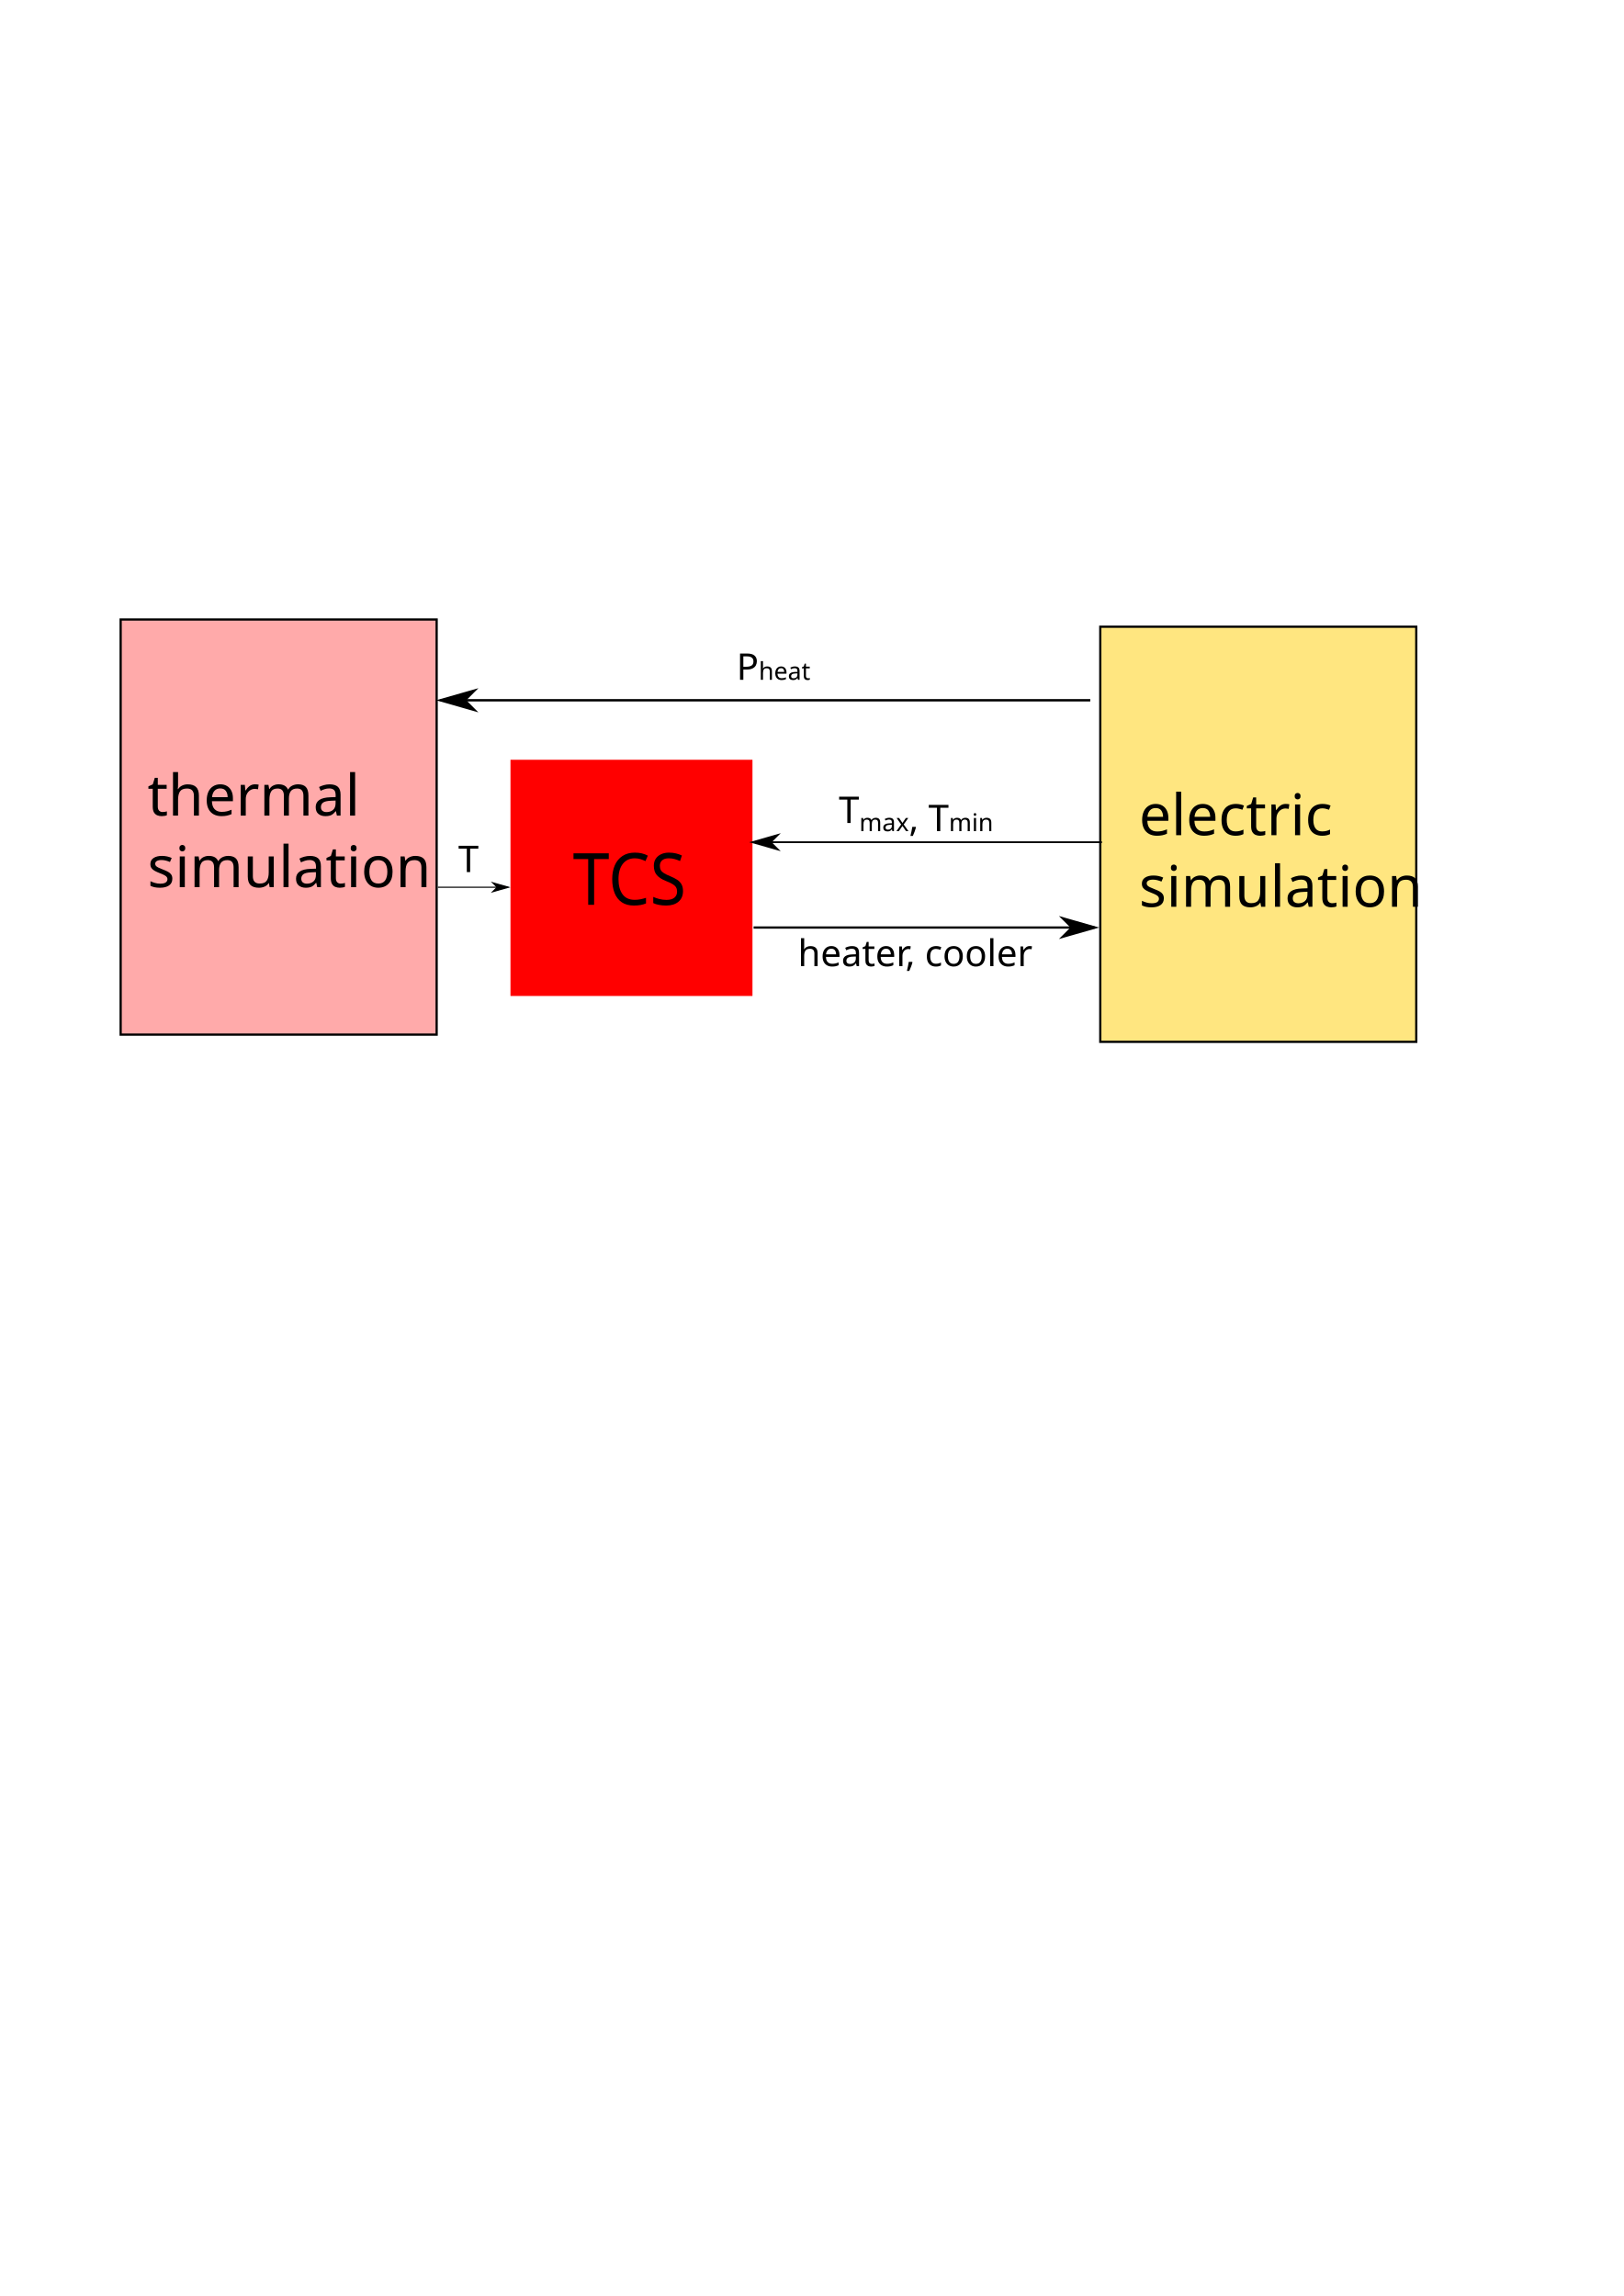
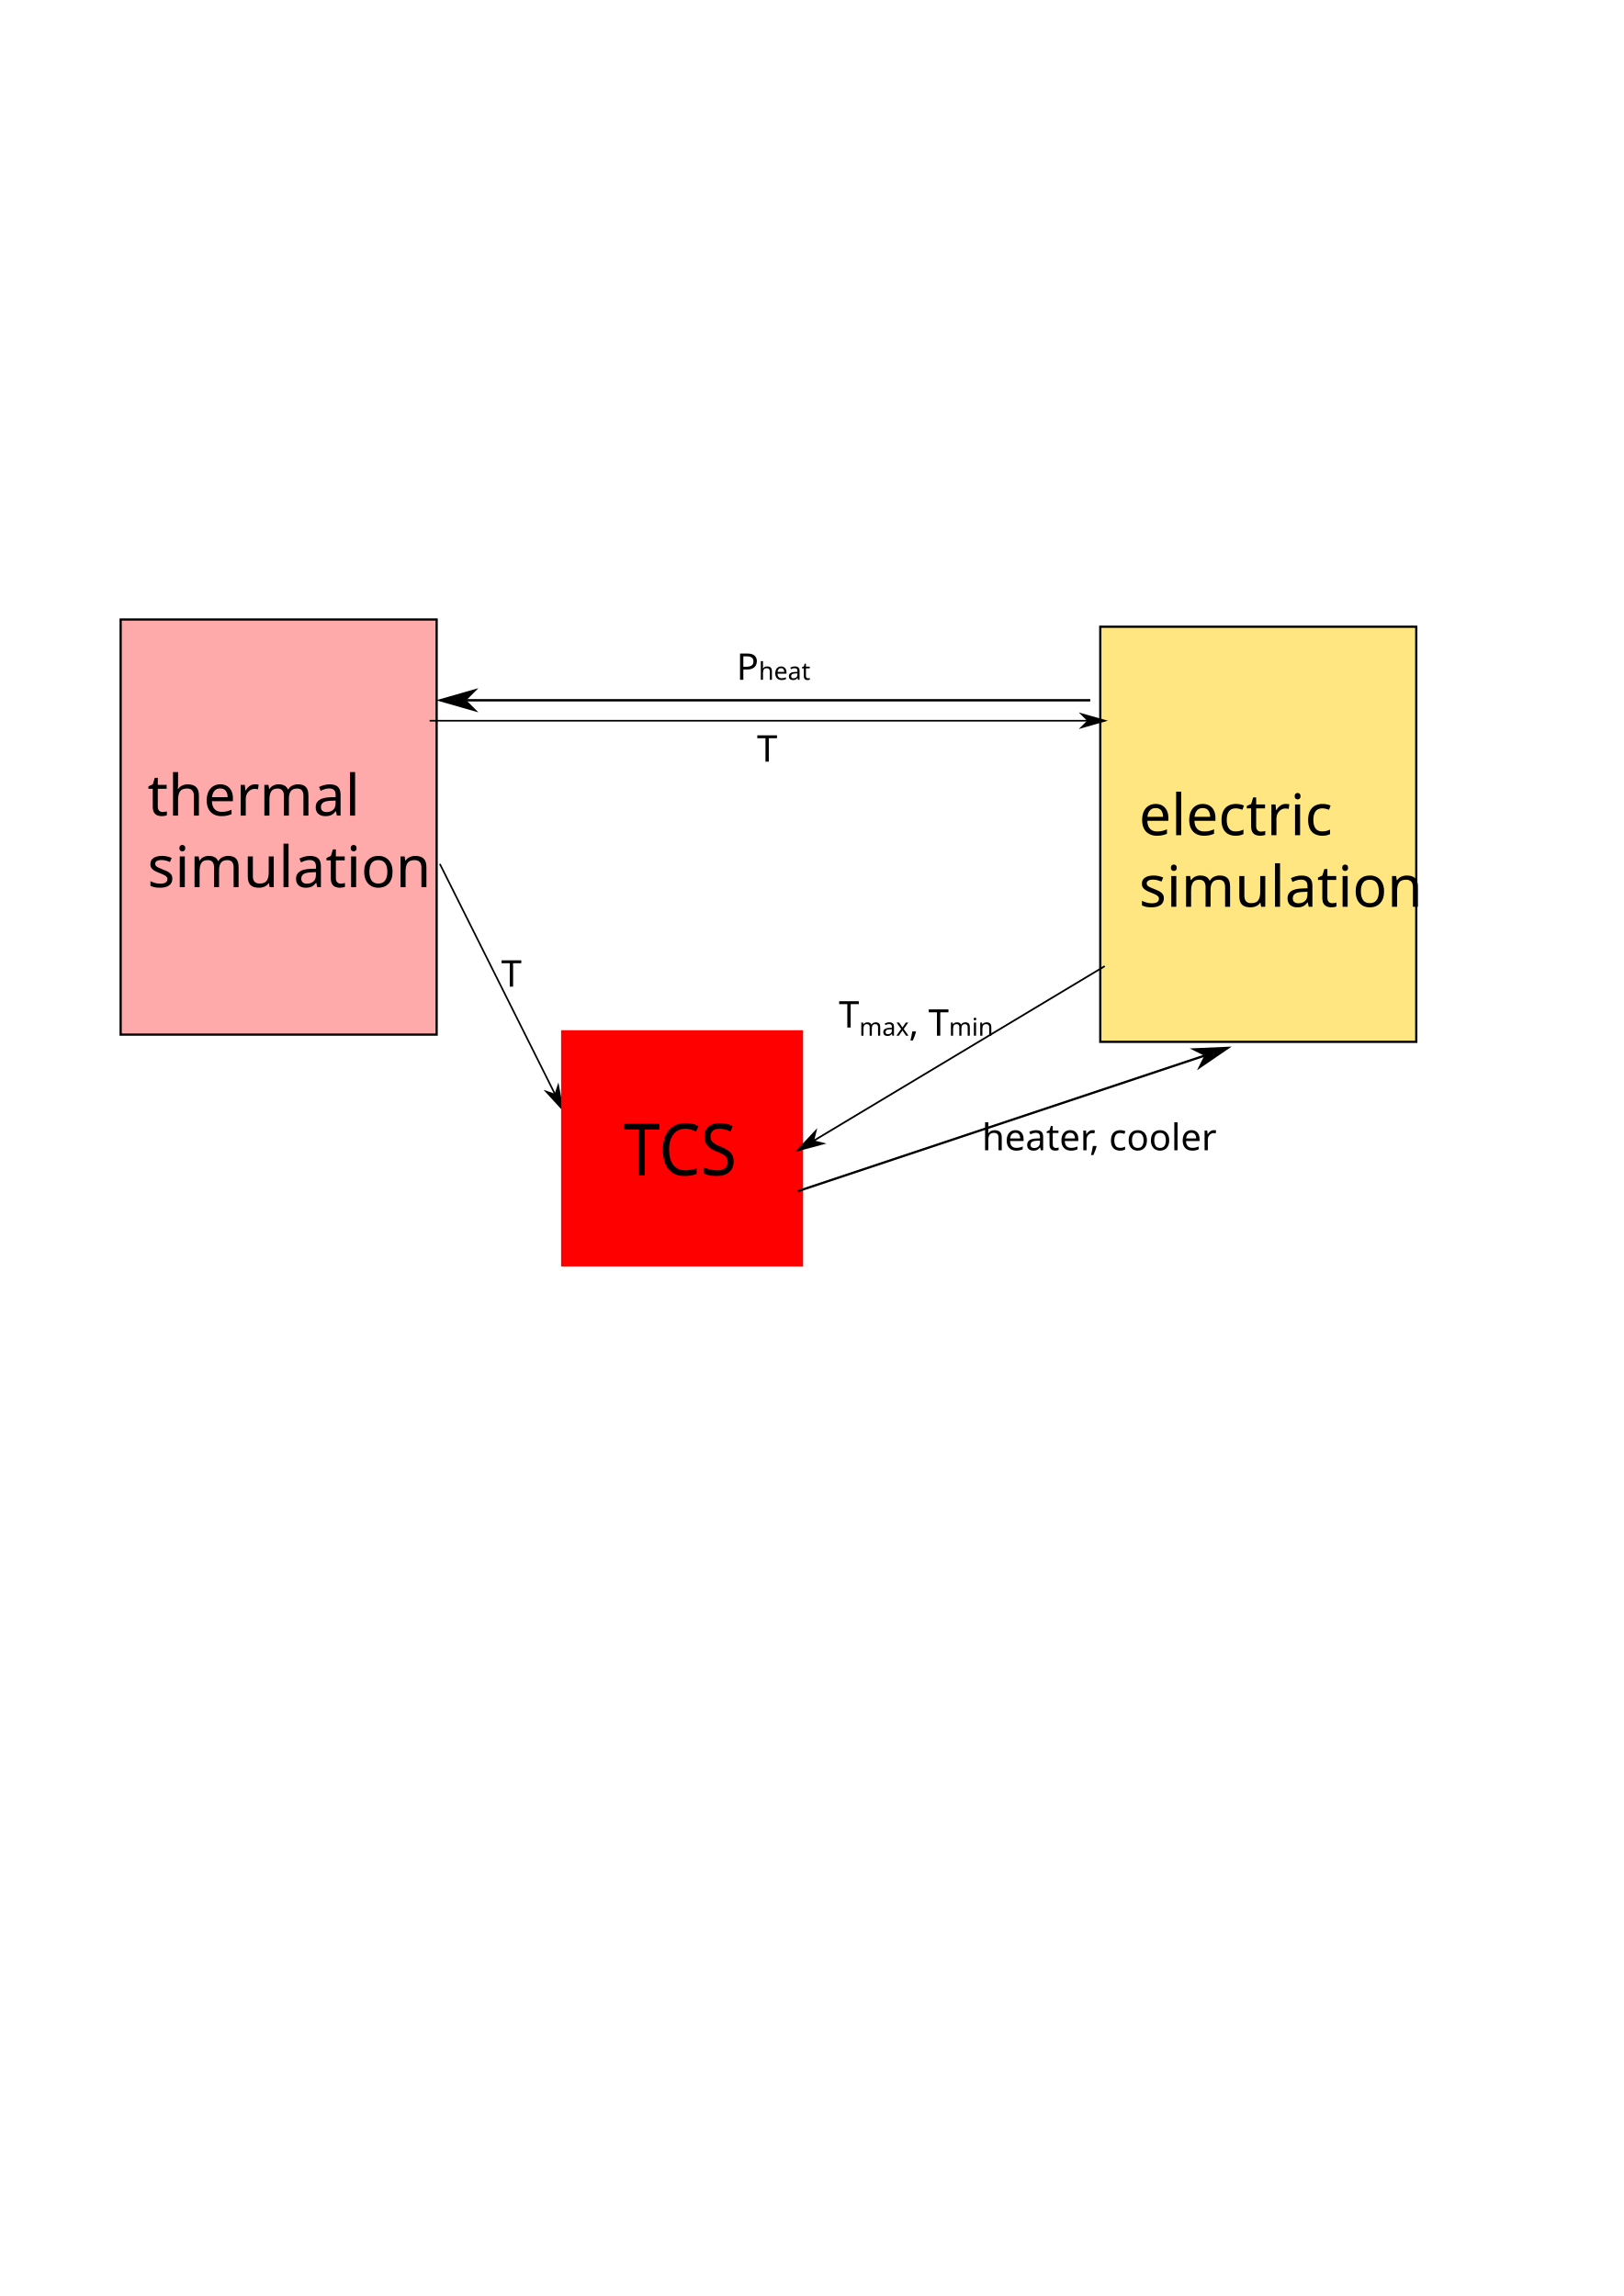
- <svg xmlns="http://www.w3.org/2000/svg" width="210mm" height="297mm" id="svg2" version="1.1">
+ <svg xmlns="http://www.w3.org/2000/svg" xmlns:xlink="http://www.w3.org/1999/xlink" width="210mm" height="297mm" id="svg2" version="1.1">
  <defs id="defs4">
+     <linearGradient id="linearGradient3019">
+       <stop style="stop-color:#ffaaaa;stop-opacity:1;" offset="0" id="stop3021" />
+       <stop style="stop-color:#ffaaaa;stop-opacity:0;" offset="1" id="stop3023" />
+     </linearGradient>
    <marker orient="auto" refY="0.0" refX="0.0" id="Arrow1Lstart" style="overflow:visible">
      <path id="path3827" d="M 0.0,0.0 L 5.0,-5.0 L -12.5,0.0 L 5.0,5.0 L 0.0,0.0 z " style="fill-rule:evenodd;stroke:#000000;stroke-width:1.0pt" transform="scale(0.8) translate(12.5,0)" />
    </marker>
    <marker orient="auto" refY="0" refX="0" id="Arrow1Lstart-8" style="overflow:visible">
      <path id="path3827-8" d="M 0,0 5,-5 -12.5,0 5,5 0,0 z" style="fill-rule:evenodd;stroke:#000000;stroke-width:1pt" transform="matrix(0.8,0,0,0.8,10,0)" />
    </marker>
    <marker orient="auto" refY="0" refX="0" id="Arrow1Lstart-7" style="overflow:visible">
      <path id="path3827-1" d="M 0,0 5,-5 -12.5,0 5,5 0,0 z" style="fill-rule:evenodd;stroke:#000000;stroke-width:1pt" transform="matrix(0.8,0,0,0.8,10,0)" />
    </marker>
    <marker orient="auto" refY="0" refX="0" id="Arrow1Lstart-6" style="overflow:visible">
      <path id="path3827-0" d="M 0,0 5,-5 -12.5,0 5,5 0,0 z" style="fill-rule:evenodd;stroke:#000000;stroke-width:1pt" transform="matrix(0.8,0,0,0.8,10,0)" />
    </marker>
+     <linearGradient xlink:href="#linearGradient3019" id="linearGradient3025" x1="210" y1="492.362" x2="270" y2="562.362" gradientUnits="userSpaceOnUse" gradientTransform="translate(-126.5721,135.0574)" />
+     <linearGradient xlink:href="#linearGradient3019-7" id="linearGradient3025-1" x1="210" y1="492.362" x2="270" y2="562.362" gradientUnits="userSpaceOnUse" gradientTransform="translate(-126.5721,135.0574)" />
+     <linearGradient id="linearGradient3019-7">
+       <stop style="stop-color:#ffaaaa;stop-opacity:1;" offset="0" id="stop3021-4" />
+       <stop style="stop-color:#ffaaaa;stop-opacity:0;" offset="1" id="stop3023-0" />
+     </linearGradient>
+     <marker orient="auto" refY="0" refX="0" id="Arrow1Lstart-9" style="overflow:visible">
+       <path id="path3827-4" d="M 0,0 5,-5 -12.5,0 5,5 0,0 z" style="fill-rule:evenodd;stroke:#000000;stroke-width:1pt" transform="matrix(0.8,0,0,0.8,10,0)" />
+     </marker>
+     <linearGradient y2="562.362" x2="270" y1="492.362" x1="210" gradientTransform="translate(-86.57211,135.0574)" gradientUnits="userSpaceOnUse" id="linearGradient3062" xlink:href="#linearGradient3019-7" />
  </defs>
  <g id="layer1">
    <a id="a3769" transform="translate(-34,0)">
      <rect y="302.873" x="92.978" height="202.952" width="154.465" id="rect2985" style="fill:#ffaaaa;fill-rule:evenodd;stroke:#000000;stroke-width:1.089px;stroke-linecap:butt;stroke-linejoin:miter;stroke-opacity:1" />
    </a>
    <text xml:space="preserve" style="font-size:40px;font-style:normal;font-weight:normal;line-height:125%;letter-spacing:0px;word-spacing:0px;fill:#000000;fill-opacity:1;stroke:none;font-family:Sans" x="72.086" y="398.733" id="text3763">
      <tspan id="tspan3765" x="72.086" y="398.733" style="font-size:28px">thermal</tspan>
      <tspan x="72.086" y="433.733" id="tspan3767" style="font-size:28px">simulation</tspan>
    </text>
    <a transform="translate(444.8605,3.535547)" id="a3769-5" style="fill:#ffe680">
      <rect y="302.873" x="92.978" height="202.952" width="154.465" id="rect2985-2" style="fill:#ffe680;fill-rule:evenodd;stroke:#000000;stroke-width:1.089px;stroke-linecap:butt;stroke-linejoin:miter;stroke-opacity:1" />
    </a>
    <text xml:space="preserve" style="font-size:40px;font-style:normal;font-weight:normal;line-height:125%;letter-spacing:0px;word-spacing:0px;fill:#000000;fill-opacity:1;stroke:none;font-family:Sans" x="556.754" y="408.323" id="text3763-3">
      <tspan id="tspan3765-1" x="556.754" y="408.323" style="font-size:28px">electric</tspan>
      <tspan x="556.754" y="443.323" id="tspan3767-6" style="font-size:28px">simulation</tspan>
    </text>
    <path style="fill:#000000;fill-opacity:0.015;stroke:#000000;stroke-width:1.163px;stroke-linecap:butt;stroke-linejoin:miter;stroke-opacity:1;marker-start:url(#Arrow1Lstart);marker-mid:none" d="m 215.433,342.362 317.518,0" id="path3819" />
    <text xml:space="preserve" style="font-size:18px;font-style:normal;font-weight:normal;line-height:125%;letter-spacing:0px;word-spacing:0px;fill:#000000;fill-opacity:1;stroke:none;font-family:Sans" x="360" y="332.362" id="text4449">
      <tspan id="tspan4451" x="360" y="332.362" dy="0 4">P<tspan style="font-size:12px" id="tspan4457">heat</tspan>
      </tspan>
    </text>
-     <path style="fill:#000000;fill-opacity:0.015;stroke:#000000;stroke-width:0.541px;stroke-linecap:butt;stroke-linejoin:miter;stroke-opacity:1;marker-start:url(#Arrow1Lstart);marker-mid:none" d="m 248.469,433.776 -34.411,0" id="path3819-2" />
-     <text xml:space="preserve" style="font-size:18px;font-style:normal;font-weight:normal;line-height:125%;letter-spacing:0px;word-spacing:0px;fill:#000000;fill-opacity:1;stroke:none;font-family:Sans" x="224" y="426.362" id="text4449-7">
-       <tspan id="tspan4451-7" x="224" y="426.362" dy="0">T</tspan>
+     <path style="fill:url(#linearGradient3025);fill-opacity:1;stroke:#000000;stroke-width:0.801px;stroke-linecap:butt;stroke-linejoin:miter;stroke-opacity:1;marker-start:url(#Arrow1Lstart);marker-mid:none;display:inline" d="m 275,542.362 -60,-120" id="path3819-2" />
+     <text xml:space="preserve" style="font-size:18px;font-style:normal;font-weight:normal;line-height:125%;letter-spacing:0px;word-spacing:0px;fill:#000000;fill-opacity:1;stroke:none;font-family:Sans" x="245" y="482.362" id="text4449-7">
+       <tspan id="tspan4451-7" x="245" y="482.362" dy="0">T</tspan>
    </text>
-     <rect style="fill:#ff0000;fill-opacity:1" id="rect3011" width="118.293" height="115.481" x="249.531" y="371.453" />
-     <text xml:space="preserve" style="font-size:33.724px;font-style:normal;font-weight:normal;line-height:125%;letter-spacing:0px;word-spacing:0px;fill:#000000;fill-opacity:1;stroke:none;font-family:Sans" x="292.69" y="423.182" id="text4449-7-5" transform="scale(0.9566425,1.045323)">
-       <tspan x="292.69" y="423.182" id="tspan3822">TCS</tspan>
+     <rect style="fill:#ff0000;fill-opacity:1" id="rect3011" width="118.293" height="115.481" x="274.279" y="503.682" />
+     <text xml:space="preserve" style="font-size:33.724px;font-style:normal;font-weight:normal;line-height:125%;letter-spacing:0px;word-spacing:0px;fill:#000000;fill-opacity:1;stroke:none;font-family:Sans" x="318.561" y="549.678" id="text4449-7-5" transform="scale(0.9566425,1.045323)">
+       <tspan x="318.561" y="549.678" id="tspan3822">TCS</tspan>
    </text>
-     <text xml:space="preserve" style="font-size:18px;font-style:normal;font-weight:normal;line-height:125%;letter-spacing:0px;word-spacing:0px;fill:#000000;fill-opacity:1;stroke:none;font-family:Sans" x="390" y="472.362" id="text4449-7-3">
-       <tspan id="tspan4451-7-1" x="390" y="472.362" dy="0 0 0 0 0 0 0 0 0 0 0 0 0 0">heater, cooler</tspan>
+     <text xml:space="preserve" style="font-size:18px;font-style:normal;font-weight:normal;line-height:125%;letter-spacing:0px;word-spacing:0px;fill:#000000;fill-opacity:1;stroke:none;font-family:Sans" x="480" y="562.362" id="text4449-7-3">
+       <tspan id="tspan4451-7-1" x="480" y="562.362" dy="0 0 0 0 0 0 0 0 0 0 0 0 0 0">heater, cooler</tspan>
    </text>
-     <text xml:space="preserve" style="font-size:18px;font-style:normal;font-weight:normal;line-height:125%;letter-spacing:0px;word-spacing:0px;fill:#000000;fill-opacity:1;stroke:none;font-family:Sans" x="410" y="402.362" id="text4449-6">
-       <tspan id="tspan4451-8" x="410" y="402.362" dy="0 0 0 0 -4 0 0 4 0 0">T<tspan style="font-size:12px" id="tspan4455-8" dy="4">max</tspan>, T<tspan style="font-size:12px" id="tspan4453-2">min</tspan>
+     <text xml:space="preserve" style="font-size:18px;font-style:normal;font-weight:normal;line-height:125%;letter-spacing:0px;word-spacing:0px;fill:#000000;fill-opacity:1;stroke:none;font-family:Sans" x="410" y="502.362" id="text4449-6">
+       <tspan id="tspan4451-8" x="410" y="502.362" dy="0 0 0 0 -4 0 0 4 0 0">T<tspan style="font-size:12px" id="tspan4455-8" dy="4">max</tspan>, T<tspan style="font-size:12px" id="tspan4453-2">min</tspan>
      </tspan>
    </text>
-     <path style="fill:#000000;fill-opacity:0.015;stroke:#000000;stroke-width:1.11px;stroke-linecap:butt;stroke-linejoin:miter;stroke-opacity:1;marker-start:url(#Arrow1Lstart);marker-mid:none" d="m 535.165,453.471 -166.778,0" id="path3819-2-2" />
-     <path style="fill:#000000;fill-opacity:0.015;stroke:#000000;stroke-width:0.867px;stroke-linecap:butt;stroke-linejoin:miter;stroke-opacity:1;marker-start:url(#Arrow1Lstart);marker-mid:none" d="m 367.916,411.759 170.736,0" id="path3819-4" />
+     <path style="fill:#000000;fill-opacity:0.015;stroke:#000000;stroke-width:1.11px;stroke-linecap:butt;stroke-linejoin:miter;stroke-opacity:1;marker-start:url(#Arrow1Lstart);marker-mid:none;display:inline" d="m 600,512.362 -210,70" id="path3819-2-2" />
+     <path style="fill:#000000;fill-opacity:0.015;stroke:#000000;stroke-width:0.867px;stroke-linecap:butt;stroke-linejoin:miter;stroke-opacity:1;marker-start:url(#Arrow1Lstart);marker-mid:none;display:inline" d="m 390,562.362 150,-90" id="path3819-4" />
+     <path style="fill:none;stroke:#000000;stroke-width:1px;stroke-linecap:butt;stroke-linejoin:miter;stroke-opacity:1" d="m 440,512.362 0,0" id="path3035" />
+     <path style="fill:url(#linearGradient3062);fill-opacity:1;stroke:#000000;stroke-width:0.801px;stroke-linecap:butt;stroke-linejoin:miter;stroke-opacity:1;marker-start:url(#Arrow1Lstart);marker-mid:none;display:inline" d="m 540,352.362 -330,0" id="path3819-2-8" />
+     <text xml:space="preserve" style="font-size:18px;font-style:normal;font-weight:normal;line-height:125%;letter-spacing:0px;word-spacing:0px;fill:#000000;fill-opacity:1;stroke:none;font-family:Sans" x="370" y="372.362" id="text4449-7-8">
+       <tspan id="tspan4451-7-2" x="370" y="372.362" dy="0">T</tspan>
+     </text>
  </g>
</svg>
